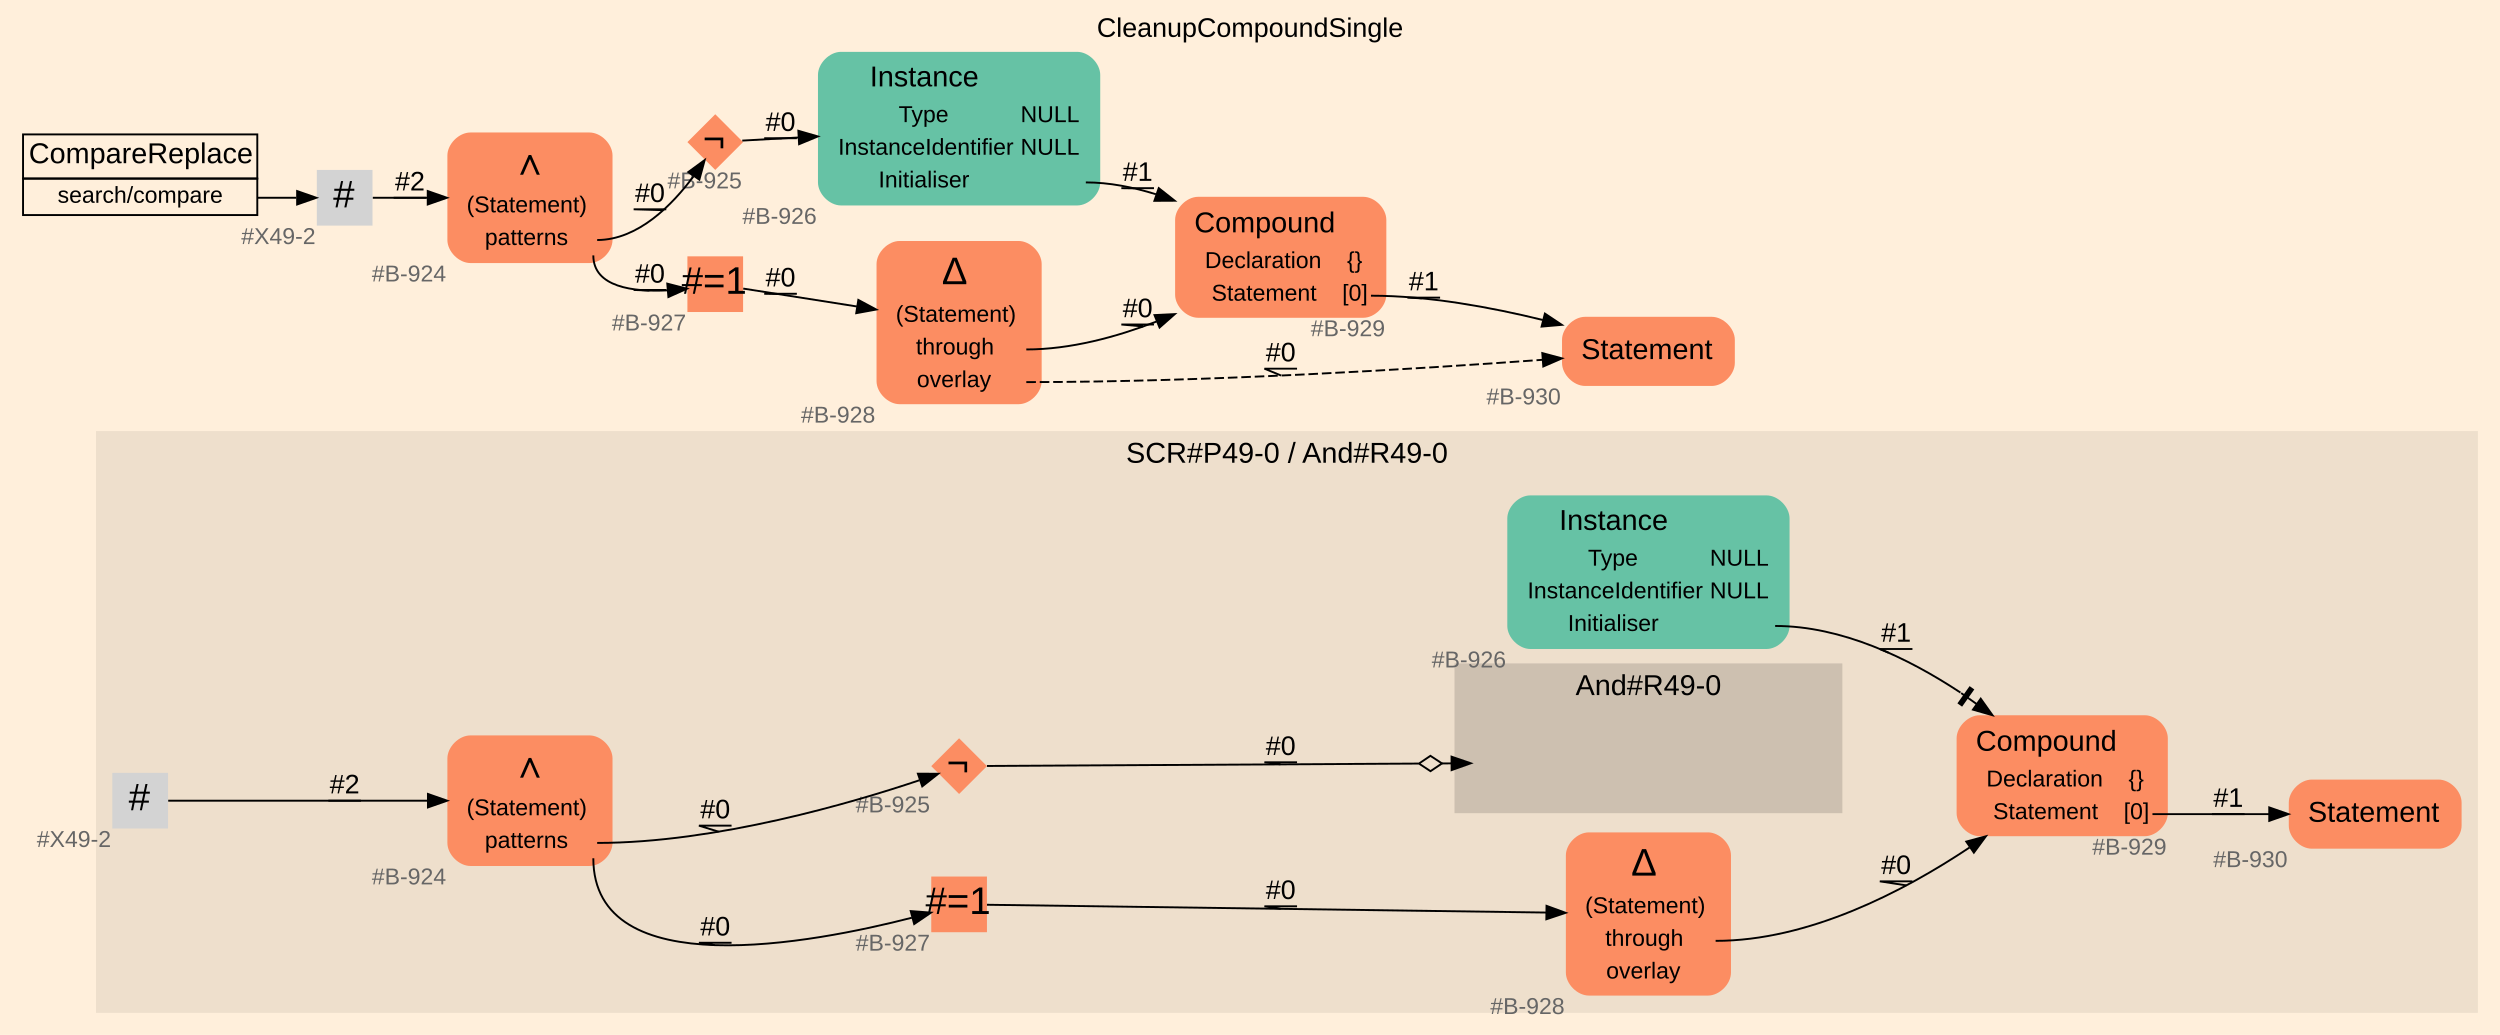
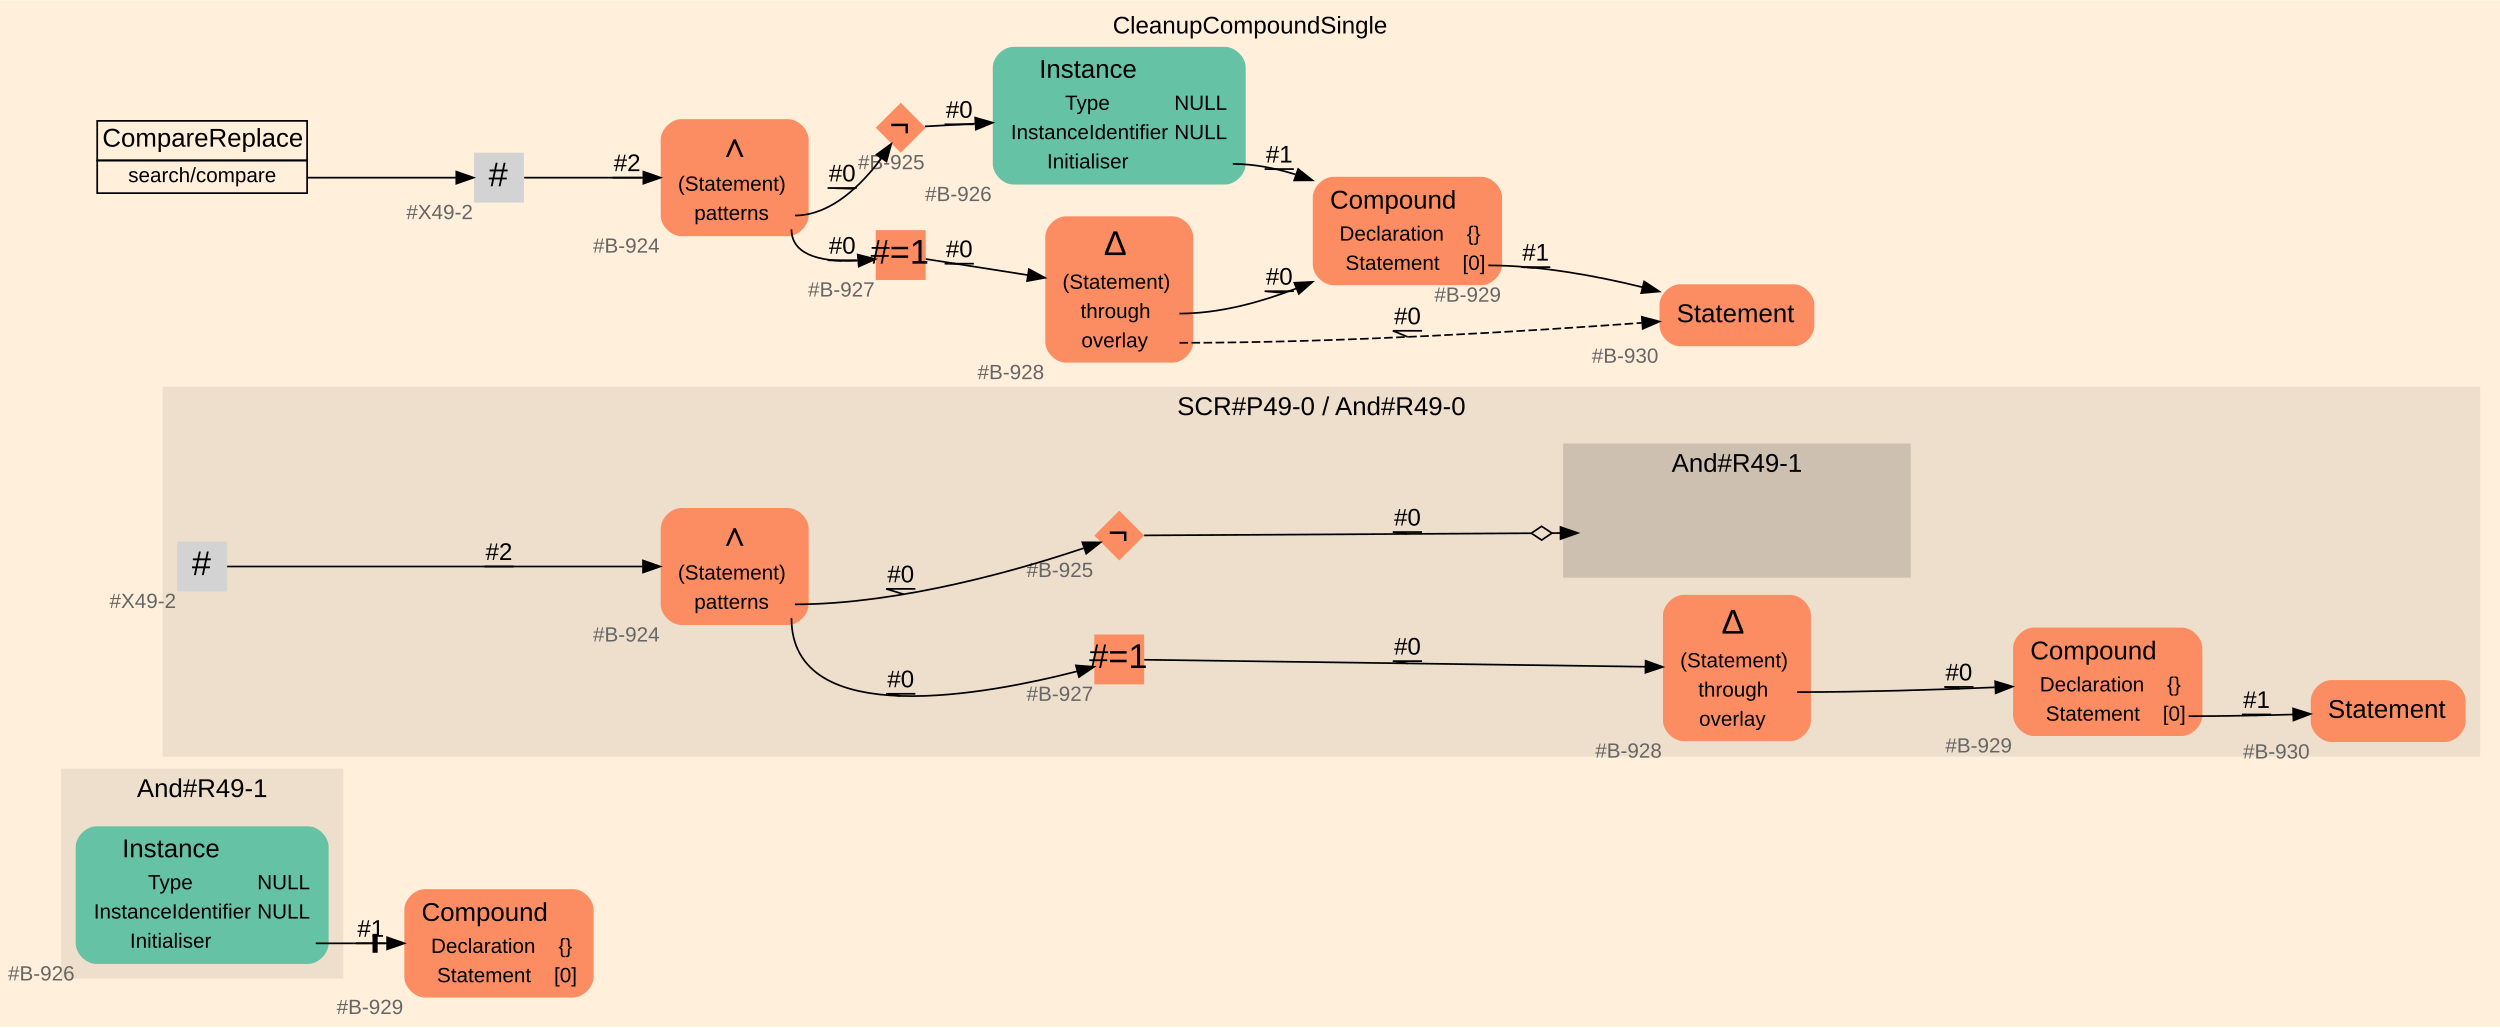
- <svg xmlns="http://www.w3.org/2000/svg" width="1302pt" height="539pt" viewBox="0.00 0.00 1302.00 539.00">
-   <g id="graph0" class="graph" transform="scale(1 1) rotate(0) translate(4 535)">
-     <polygon fill="#ffefdb" stroke="transparent" points="-4,4 -4,-535 1298,-535 1298,4 -4,4" />
-     <text text-anchor="middle" x="647" y="-515.8" font-family="Arial" font-size="14.00" fill="#000000">CleanupCompoundSingle</text>
+ <svg xmlns="http://www.w3.org/2000/svg" width="1453pt" height="597pt" viewBox="0.00 0.00 1453.00 596.50">
+   <g id="graph0" class="graph" transform="scale(1 1) rotate(0) translate(4 592.5)">
+     <polygon fill="#ffefdb" stroke="transparent" points="-4,4 -4,-592.5 1449,-592.5 1449,4 -4,4" />
+     <text text-anchor="middle" x="722.5" y="-573.3" font-family="Arial" font-size="14.00" fill="#000000">CleanupCompoundSingle</text>
    <g id="clust1" class="cluster">
-       <polygon fill="#eedfcc" stroke="#eedfcc" points="46.5,-8 46.5,-310 1286,-310 1286,-8 46.5,-8" />
-       <text text-anchor="middle" x="666.25" y="-294" font-family="Arial" font-size="15.00" fill="#000000">SCR#P49-0 / And#R49-0</text>
+       <polygon fill="#eedfcc" stroke="#eedfcc" points="32,-24.5 32,-145.5 195,-145.5 195,-24.5 32,-24.5" />
+       <text text-anchor="middle" x="113.5" y="-129.5" font-family="Arial" font-size="15.00" fill="#000000">And#R49-1</text>
    </g>
    <g id="clust2" class="cluster">
-       <polygon fill="#cdc0b0" stroke="#cdc0b0" points="754,-112 754,-189 955,-189 955,-112 754,-112" />
-       <text text-anchor="middle" x="854.5" y="-173" font-family="Arial" font-size="15.00" fill="#000000">And#R49-0</text>
+       <polygon fill="#eedfcc" stroke="#eedfcc" points="91,-153.5 91,-367.5 1437,-367.5 1437,-153.5 91,-153.5" />
+       <text text-anchor="middle" x="764" y="-351.5" font-family="Arial" font-size="15.00" fill="#000000">SCR#P49-0 / And#R49-0</text>
+     </g>
+     <g id="clust3" class="cluster">
+       <polygon fill="#cdc0b0" stroke="#cdc0b0" points="905,-257.5 905,-334.5 1106,-334.5 1106,-257.5 905,-257.5" />
+       <text text-anchor="middle" x="1005.5" y="-318.5" font-family="Arial" font-size="15.00" fill="#000000">And#R49-1</text>
    </g>
    <g id="node1" class="node">
-       <path fill="#66c2a5" stroke="transparent" d="M916,-277C916,-277 793,-277 793,-277 787,-277 781,-271 781,-265 781,-265 781,-209 781,-209 781,-203 787,-197 793,-197 793,-197 916,-197 916,-197 922,-197 928,-203 928,-209 928,-209 928,-265 928,-265 928,-271 922,-277 916,-277" />
-       <text text-anchor="start" x="808" y="-259" font-family="Arial" font-size="15.00" fill="#000000">Instance</text>
-       <text text-anchor="start" x="823" y="-240.4" font-family="Arial" font-size="12.00" fill="#000000">Type</text>
-       <text text-anchor="start" x="886.5" y="-240.4" font-family="Arial" font-size="12.00" fill="#000000">NULL</text>
-       <text text-anchor="start" x="791.5" y="-223.4" font-family="Arial" font-size="12.00" fill="#000000">InstanceIdentifier</text>
-       <text text-anchor="start" x="886.5" y="-223.4" font-family="Arial" font-size="12.00" fill="#000000">NULL</text>
-       <text text-anchor="start" x="812.5" y="-206.4" font-family="Arial" font-size="12.00" fill="#000000">Initialiser</text>
-       <text text-anchor="middle" x="761" y="-187.4" font-family="Arial" font-size="12.00" fill="#666666">#B-926</text>
+       <path fill="#66c2a5" stroke="transparent" d="M175,-112.5C175,-112.5 52,-112.5 52,-112.5 46,-112.5 40,-106.5 40,-100.5 40,-100.5 40,-44.5 40,-44.5 40,-38.5 46,-32.5 52,-32.5 52,-32.5 175,-32.5 175,-32.5 181,-32.5 187,-38.5 187,-44.5 187,-44.5 187,-100.5 187,-100.5 187,-106.5 181,-112.5 175,-112.5" />
+       <text text-anchor="start" x="67" y="-94.5" font-family="Arial" font-size="15.00" fill="#000000">Instance</text>
+       <text text-anchor="start" x="82" y="-75.9" font-family="Arial" font-size="12.00" fill="#000000">Type</text>
+       <text text-anchor="start" x="145.5" y="-75.9" font-family="Arial" font-size="12.00" fill="#000000">NULL</text>
+       <text text-anchor="start" x="50.5" y="-58.9" font-family="Arial" font-size="12.00" fill="#000000">InstanceIdentifier</text>
+       <text text-anchor="start" x="145.5" y="-58.9" font-family="Arial" font-size="12.00" fill="#000000">NULL</text>
+       <text text-anchor="start" x="71.5" y="-41.9" font-family="Arial" font-size="12.00" fill="#000000">Initialiser</text>
+       <text text-anchor="middle" x="20" y="-22.9" font-family="Arial" font-size="12.00" fill="#666666">#B-926</text>
    </g>
    <g id="node2" class="node">
-       <path fill="#fc8d62" stroke="transparent" d="M1113,-162.5C1113,-162.5 1027,-162.5 1027,-162.5 1021,-162.5 1015,-156.5 1015,-150.5 1015,-150.5 1015,-111.5 1015,-111.5 1015,-105.5 1021,-99.5 1027,-99.5 1027,-99.5 1113,-99.5 1113,-99.5 1119,-99.5 1125,-105.5 1125,-111.5 1125,-111.5 1125,-150.5 1125,-150.5 1125,-156.5 1119,-162.5 1113,-162.5" />
-       <text text-anchor="start" x="1025" y="-144" font-family="Arial" font-size="15.00" fill="#000000">Compound</text>
-       <text text-anchor="start" x="1030.5" y="-125.4" font-family="Arial" font-size="12.00" fill="#000000">Declaration</text>
-       <text text-anchor="start" x="1104.5" y="-125.4" font-family="Arial" font-size="12.00" fill="#000000">{}</text>
-       <text text-anchor="start" x="1034" y="-108.4" font-family="Arial" font-size="12.00" fill="#000000">Statement</text>
-       <text text-anchor="start" x="1102" y="-108.4" font-family="Arial" font-size="12.00" fill="#000000">[0]</text>
-       <text text-anchor="middle" x="1105" y="-89.9" font-family="Arial" font-size="12.00" fill="#666666">#B-929</text>
+       <path fill="#fc8d62" stroke="transparent" d="M329,-76C329,-76 243,-76 243,-76 237,-76 231,-70 231,-64 231,-64 231,-25 231,-25 231,-19 237,-13 243,-13 243,-13 329,-13 329,-13 335,-13 341,-19 341,-25 341,-25 341,-64 341,-64 341,-70 335,-76 329,-76" />
+       <text text-anchor="start" x="241" y="-57.5" font-family="Arial" font-size="15.00" fill="#000000">Compound</text>
+       <text text-anchor="start" x="246.5" y="-38.9" font-family="Arial" font-size="12.00" fill="#000000">Declaration</text>
+       <text text-anchor="start" x="320.5" y="-38.9" font-family="Arial" font-size="12.00" fill="#000000">{}</text>
+       <text text-anchor="start" x="250" y="-21.9" font-family="Arial" font-size="12.00" fill="#000000">Statement</text>
+       <text text-anchor="start" x="318" y="-21.9" font-family="Arial" font-size="12.00" fill="#000000">[0]</text>
+       <text text-anchor="middle" x="211" y="-3.4" font-family="Arial" font-size="12.00" fill="#666666">#B-929</text>
    </g>
    <g id="edge1" class="edge">
-       <path fill="none" stroke="#000000" d="M920.5,-209C955.201,-209 989.819,-192.277 1016.991,-174.318" />
-       <polygon fill="#000000" stroke="#000000" points="1027.555,-171.133 1033.698,-162.501 1023.513,-165.418 1027.555,-171.133" />
-       <polyline fill="none" stroke="#000000" points="1025.534,-168.275 1021.452,-171.163 " />
-       <polygon fill="#000000" stroke="#000000" points="1017.748,-167.658 1023.523,-175.822 1021.89,-176.977 1016.115,-168.813 1017.748,-167.658" />
-       <polyline fill="none" stroke="#000000" points="1021.452,-171.163 1017.37,-174.05 " />
-       <text text-anchor="middle" x="983.5" y="-200.8" font-family="Arial" font-size="14.00" fill="#000000">#1</text>
-       <polyline fill="none" stroke="#000000" points="992,-197 975,-197 979.555,-195.058 " />
+       <path fill="none" stroke="#000000" d="M179.5,-44.5C189.566,-44.5 200.167,-44.5 210.621,-44.5" />
+       <polygon fill="#000000" stroke="#000000" points="220.999,-48 230.999,-44.5 220.999,-41 220.999,-48" />
+       <polyline fill="none" stroke="#000000" points="220.999,-44.5 215.999,-44.5 " />
+       <polygon fill="#000000" stroke="#000000" points="214.999,-39.5 214.999,-49.5 212.999,-49.5 212.999,-39.5 214.999,-39.5" />
+       <polyline fill="none" stroke="#000000" points="215.999,-44.5 210.999,-44.5 " />
+       <text text-anchor="middle" x="211.5" y="-48.3" font-family="Arial" font-size="14.00" fill="#000000">#1</text>
+       <polyline fill="none" stroke="#000000" points="220,-44.5 203,-44.5 210.498,-44.5 " />
    </g>
    <g id="node3" class="node">
-       <path fill="#fc8d62" stroke="transparent" d="M1266,-129C1266,-129 1200,-129 1200,-129 1194,-129 1188,-123 1188,-117 1188,-117 1188,-105 1188,-105 1188,-99 1194,-93 1200,-93 1200,-93 1266,-93 1266,-93 1272,-93 1278,-99 1278,-105 1278,-105 1278,-117 1278,-117 1278,-123 1272,-129 1266,-129" />
-       <text text-anchor="start" x="1198" y="-107" font-family="Arial" font-size="15.00" fill="#000000">Statement</text>
-       <text text-anchor="middle" x="1168" y="-83.4" font-family="Arial" font-size="12.00" fill="#666666">#B-930</text>
-     </g>
-     <g id="edge8" class="edge">
-       <path fill="none" stroke="#000000" d="M1117,-111C1136.802,-111 1158.506,-111 1177.729,-111" />
-       <polygon fill="#000000" stroke="#000000" points="1177.828,-114.5 1187.828,-111 1177.828,-107.5 1177.828,-114.5" />
-       <text text-anchor="middle" x="1156.5" y="-114.8" font-family="Arial" font-size="14.00" fill="#000000">#1</text>
-       <polyline fill="none" stroke="#000000" points="1165,-111 1148,-111 1156.246,-111 " />
+       <path fill="#fc8d62" stroke="transparent" d="M1417,-197.5C1417,-197.5 1351,-197.5 1351,-197.5 1345,-197.5 1339,-191.5 1339,-185.5 1339,-185.5 1339,-173.5 1339,-173.5 1339,-167.5 1345,-161.5 1351,-161.5 1351,-161.5 1417,-161.5 1417,-161.5 1423,-161.5 1429,-167.5 1429,-173.5 1429,-173.5 1429,-185.5 1429,-185.5 1429,-191.5 1423,-197.5 1417,-197.5" />
+       <text text-anchor="start" x="1349" y="-175.5" font-family="Arial" font-size="15.00" fill="#000000">Statement</text>
+       <text text-anchor="middle" x="1319" y="-151.9" font-family="Arial" font-size="12.00" fill="#666666">#B-930</text>
    </g>
    <g id="node4" class="node">
-       <polygon fill="#d3d3d3" stroke="#000000" stroke-width="0" points="83.5,-132.5 54.5,-132.5 54.5,-103.5 83.5,-103.5 83.5,-132.5" />
-       <text text-anchor="start" x="63" y="-113" font-family="Arial" font-size="20.00" fill="#000000">#</text>
-       <text text-anchor="middle" x="34.5" y="-93.9" font-family="Arial" font-size="12.00" fill="#666666">#X49-2</text>
+       <polygon fill="#d3d3d3" stroke="#000000" stroke-width="0" points="128,-278 99,-278 99,-249 128,-249 128,-278" />
+       <text text-anchor="start" x="107.5" y="-258.5" font-family="Arial" font-size="20.00" fill="#000000">#</text>
+       <text text-anchor="middle" x="79" y="-239.4" font-family="Arial" font-size="12.00" fill="#666666">#X49-2</text>
    </g>
    <g id="node5" class="node">
-       <path fill="#fc8d62" stroke="transparent" d="M303,-152C303,-152 241,-152 241,-152 235,-152 229,-146 229,-140 229,-140 229,-96 229,-96 229,-90 235,-84 241,-84 241,-84 303,-84 303,-84 309,-84 315,-90 315,-96 315,-96 315,-140 315,-140 315,-146 309,-152 303,-152" />
-       <text text-anchor="start" x="262" y="-130" font-family="Arial" font-size="20.00" fill="#000000">∧</text>
-       <text text-anchor="start" x="239" y="-110.4" font-family="Arial" font-size="12.00" fill="#000000">(Statement)</text>
-       <text text-anchor="start" x="248.5" y="-93.4" font-family="Arial" font-size="12.00" fill="#000000">patterns</text>
-       <text text-anchor="middle" x="209" y="-74.4" font-family="Arial" font-size="12.00" fill="#666666">#B-924</text>
+       <path fill="#fc8d62" stroke="transparent" d="M454,-297.5C454,-297.5 392,-297.5 392,-297.5 386,-297.5 380,-291.5 380,-285.5 380,-285.5 380,-241.5 380,-241.5 380,-235.5 386,-229.5 392,-229.5 392,-229.5 454,-229.5 454,-229.5 460,-229.5 466,-235.5 466,-241.5 466,-241.5 466,-285.5 466,-285.5 466,-291.5 460,-297.5 454,-297.5" />
+       <text text-anchor="start" x="413" y="-275.5" font-family="Arial" font-size="20.00" fill="#000000">∧</text>
+       <text text-anchor="start" x="390" y="-255.9" font-family="Arial" font-size="12.00" fill="#000000">(Statement)</text>
+       <text text-anchor="start" x="399.5" y="-238.9" font-family="Arial" font-size="12.00" fill="#000000">patterns</text>
+       <text text-anchor="middle" x="360" y="-219.9" font-family="Arial" font-size="12.00" fill="#666666">#B-924</text>
    </g>
    <g id="edge2" class="edge">
-       <path fill="none" stroke="#000000" d="M83.599,-118C111.432,-118 173.341,-118 218.624,-118" />
-       <polygon fill="#000000" stroke="#000000" points="218.879,-121.5 228.879,-118 218.879,-114.5 218.879,-121.5" />
-       <text text-anchor="middle" x="175.5" y="-121.8" font-family="Arial" font-size="14.00" fill="#000000">#2</text>
-       <polyline fill="none" stroke="#000000" points="184,-118 167,-118 175.819,-118 " />
+       <path fill="none" stroke="#000000" d="M128.013,-263.5C170.558,-263.5 296.548,-263.5 369.377,-263.5" />
+       <polygon fill="#000000" stroke="#000000" points="369.72,-267 379.72,-263.5 369.72,-260 369.72,-267" />
+       <text text-anchor="middle" x="286" y="-267.3" font-family="Arial" font-size="14.00" fill="#000000">#2</text>
+       <polyline fill="none" stroke="#000000" points="294.5,-263.5 277.5,-263.5 285.886,-263.5 " />
    </g>
    <g id="node6" class="node">
-       <polygon fill="#fc8d62" stroke="#000000" stroke-width="0" points="510,-78.5 481,-78.5 481,-49.5 510,-49.5 510,-78.5" />
-       <text text-anchor="start" x="478" y="-59" font-family="Arial" font-size="20.00" fill="#000000">#=1</text>
-       <text text-anchor="middle" x="461" y="-39.9" font-family="Arial" font-size="12.00" fill="#666666">#B-927</text>
+       <polygon fill="#fc8d62" stroke="#000000" stroke-width="0" points="661,-224 632,-224 632,-195 661,-195 661,-224" />
+       <text text-anchor="start" x="629" y="-204.5" font-family="Arial" font-size="20.00" fill="#000000">#=1</text>
+       <text text-anchor="middle" x="612" y="-185.4" font-family="Arial" font-size="12.00" fill="#666666">#B-927</text>
    </g>
    <g id="edge3" class="edge">
-       <path fill="none" stroke="#000000" d="M305,-88C305,-21.868 419.406,-43.822 470.899,-57.052" />
-       <polygon fill="#000000" stroke="#000000" points="470.304,-60.515 480.868,-59.708 472.106,-53.751 470.304,-60.515" />
-       <text text-anchor="middle" x="368.5" y="-47.8" font-family="Arial" font-size="14.00" fill="#000000">#0</text>
-       <polyline fill="none" stroke="#000000" points="377,-44 360,-44 368.229,-42.779 " />
+       <path fill="none" stroke="#000000" d="M456,-233.5C456,-167.368 570.406,-189.322 621.899,-202.552" />
+       <polygon fill="#000000" stroke="#000000" points="621.304,-206.015 631.868,-205.208 623.106,-199.251 621.304,-206.015" />
+       <text text-anchor="middle" x="519.5" y="-193.3" font-family="Arial" font-size="14.00" fill="#000000">#0</text>
+       <polyline fill="none" stroke="#000000" points="528,-189.5 511,-189.5 519.229,-188.279 " />
    </g>
    <g id="node7" class="node">
-       <polygon fill="#fc8d62" stroke="#000000" stroke-width="0" points="495.5,-150.5 481,-136 495.5,-121.5 510,-136 495.5,-150.5" />
-       <text text-anchor="start" x="489" y="-131" font-family="Arial" font-size="20.00" fill="#000000">¬</text>
-       <text text-anchor="middle" x="461" y="-111.9" font-family="Arial" font-size="12.00" fill="#666666">#B-925</text>
+       <polygon fill="#fc8d62" stroke="#000000" stroke-width="0" points="646.5,-296 632,-281.5 646.5,-267 661,-281.5 646.5,-296" />
+       <text text-anchor="start" x="640" y="-276.5" font-family="Arial" font-size="20.00" fill="#000000">¬</text>
+       <text text-anchor="middle" x="612" y="-257.4" font-family="Arial" font-size="12.00" fill="#666666">#B-925</text>
    </g>
    <g id="edge4" class="edge">
-       <path fill="none" stroke="#000000" d="M307,-96C369.186,-96 440.447,-117.089 474.819,-128.642" />
-       <polygon fill="#000000" stroke="#000000" points="474.029,-132.071 484.624,-132.018 476.308,-125.453 474.029,-132.071" />
-       <text text-anchor="middle" x="368.5" y="-108.8" font-family="Arial" font-size="14.00" fill="#000000">#0</text>
-       <polyline fill="none" stroke="#000000" points="377,-105 360,-105 370.262,-101.854 " />
+       <path fill="none" stroke="#000000" d="M458,-241.5C520.186,-241.5 591.447,-262.589 625.819,-274.142" />
+       <polygon fill="#000000" stroke="#000000" points="625.029,-277.571 635.624,-277.518 627.308,-270.953 625.029,-277.571" />
+       <text text-anchor="middle" x="519.5" y="-254.3" font-family="Arial" font-size="14.00" fill="#000000">#0</text>
+       <polyline fill="none" stroke="#000000" points="528,-250.5 511,-250.5 521.262,-247.354 " />
    </g>
    <g id="node8" class="node">
-       <path fill="#fc8d62" stroke="transparent" d="M885.5,-101.5C885.5,-101.5 823.5,-101.5 823.5,-101.5 817.5,-101.5 811.5,-95.5 811.5,-89.5 811.5,-89.5 811.5,-28.5 811.5,-28.5 811.5,-22.5 817.5,-16.5 823.5,-16.5 823.5,-16.5 885.5,-16.5 885.5,-16.5 891.5,-16.5 897.5,-22.5 897.5,-28.5 897.5,-28.5 897.5,-89.5 897.5,-89.5 897.5,-95.5 891.5,-101.5 885.5,-101.5" />
-       <text text-anchor="start" x="845.5" y="-79" font-family="Arial" font-size="20.00" fill="#000000">Δ</text>
-       <text text-anchor="start" x="821.5" y="-59.4" font-family="Arial" font-size="12.00" fill="#000000">(Statement)</text>
-       <text text-anchor="start" x="832" y="-42.4" font-family="Arial" font-size="12.00" fill="#000000">through</text>
-       <text text-anchor="start" x="832.5" y="-25.4" font-family="Arial" font-size="12.00" fill="#000000">overlay</text>
-       <text text-anchor="middle" x="791.5" y="-6.9" font-family="Arial" font-size="12.00" fill="#666666">#B-928</text>
+       <path fill="#fc8d62" stroke="transparent" d="M1036.5,-247C1036.5,-247 974.5,-247 974.5,-247 968.5,-247 962.5,-241 962.5,-235 962.5,-235 962.5,-174 962.5,-174 962.5,-168 968.5,-162 974.5,-162 974.5,-162 1036.5,-162 1036.5,-162 1042.5,-162 1048.5,-168 1048.5,-174 1048.5,-174 1048.5,-235 1048.5,-235 1048.5,-241 1042.5,-247 1036.5,-247" />
+       <text text-anchor="start" x="996.5" y="-224.5" font-family="Arial" font-size="20.00" fill="#000000">Δ</text>
+       <text text-anchor="start" x="972.5" y="-204.9" font-family="Arial" font-size="12.00" fill="#000000">(Statement)</text>
+       <text text-anchor="start" x="983" y="-187.9" font-family="Arial" font-size="12.00" fill="#000000">through</text>
+       <text text-anchor="start" x="983.5" y="-170.9" font-family="Arial" font-size="12.00" fill="#000000">overlay</text>
+       <text text-anchor="middle" x="942.5" y="-152.4" font-family="Arial" font-size="12.00" fill="#666666">#B-928</text>
    </g>
    <g id="edge5" class="edge">
-       <path fill="none" stroke="#000000" d="M510.018,-63.798C558.625,-63.121 717.306,-60.911 801.277,-59.741" />
-       <polygon fill="#000000" stroke="#000000" points="801.43,-63.24 811.38,-59.601 801.332,-56.24 801.43,-63.24" />
-       <text text-anchor="middle" x="663" y="-66.8" font-family="Arial" font-size="14.00" fill="#000000">#0</text>
-       <polyline fill="none" stroke="#000000" points="671.5,-63 654.5,-63 662.971,-61.667 " />
-     </g>
-     <g id="node9" class="node">
+       <path fill="none" stroke="#000000" d="M661.018,-209.298C709.625,-208.621 868.306,-206.411 952.277,-205.241" />
+       <polygon fill="#000000" stroke="#000000" points="952.43,-208.74 962.38,-205.101 952.332,-201.74 952.43,-208.74" />
+       <text text-anchor="middle" x="814" y="-212.3" font-family="Arial" font-size="14.00" fill="#000000">#0</text>
+       <polyline fill="none" stroke="#000000" points="822.5,-208.5 805.5,-208.5 813.971,-207.167 " />
+     </g>
+     <g id="node10" class="node">
</g>
    <g id="edge6" class="edge">
-       <path fill="none" stroke="#000000" d="M510.018,-136.081C547.596,-136.29 650.96,-136.866 734.733,-137.333" />
-       <polygon fill="#000000" stroke="#000000" points="751.965,-140.929 761.985,-137.485 752.005,-133.929 751.965,-140.929" />
-       <polyline fill="none" stroke="#000000" points="751.985,-137.429 746.985,-137.401 " />
-       <polygon fill="none" stroke="#000000" points="734.985,-137.334 741.007,-133.368 746.985,-137.401 740.963,-141.368 734.985,-137.334" />
-       <text text-anchor="middle" x="663" y="-141.8" font-family="Arial" font-size="14.00" fill="#000000">#0</text>
-       <polyline fill="none" stroke="#000000" points="671.5,-138 654.5,-138 662.848,-136.932 " />
+       <path fill="none" stroke="#000000" d="M661.018,-281.581C698.596,-281.79 801.96,-282.366 885.733,-282.833" />
+       <polygon fill="#000000" stroke="#000000" points="902.965,-286.429 912.985,-282.985 903.005,-279.429 902.965,-286.429" />
+       <polyline fill="none" stroke="#000000" points="902.985,-282.929 897.985,-282.901 " />
+       <polygon fill="none" stroke="#000000" points="885.985,-282.834 892.007,-278.868 897.985,-282.901 891.963,-286.868 885.985,-282.834" />
+       <text text-anchor="middle" x="814" y="-287.3" font-family="Arial" font-size="14.00" fill="#000000">#0</text>
+       <polyline fill="none" stroke="#000000" points="822.5,-283.5 805.5,-283.5 813.848,-282.432 " />
+     </g>
+     <g id="node9" class="node">
+       <path fill="#fc8d62" stroke="transparent" d="M1264,-228C1264,-228 1178,-228 1178,-228 1172,-228 1166,-222 1166,-216 1166,-216 1166,-177 1166,-177 1166,-171 1172,-165 1178,-165 1178,-165 1264,-165 1264,-165 1270,-165 1276,-171 1276,-177 1276,-177 1276,-216 1276,-216 1276,-222 1270,-228 1264,-228" />
+       <text text-anchor="start" x="1176" y="-209.5" font-family="Arial" font-size="15.00" fill="#000000">Compound</text>
+       <text text-anchor="start" x="1181.5" y="-190.9" font-family="Arial" font-size="12.00" fill="#000000">Declaration</text>
+       <text text-anchor="start" x="1255.5" y="-190.9" font-family="Arial" font-size="12.00" fill="#000000">{}</text>
+       <text text-anchor="start" x="1185" y="-173.9" font-family="Arial" font-size="12.00" fill="#000000">Statement</text>
+       <text text-anchor="start" x="1253" y="-173.9" font-family="Arial" font-size="12.00" fill="#000000">[0]</text>
+       <text text-anchor="middle" x="1146" y="-155.4" font-family="Arial" font-size="12.00" fill="#666666">#B-929</text>
    </g>
    <g id="edge7" class="edge">
-       <path fill="none" stroke="#000000" d="M889.5,-45C937.82,-45 986.961,-70.428 1021.742,-93.631" />
-       <polygon fill="#000000" stroke="#000000" points="1020.037,-96.705 1030.266,-99.465 1023.991,-90.929 1020.037,-96.705" />
-       <text text-anchor="middle" x="983.5" y="-79.8" font-family="Arial" font-size="14.00" fill="#000000">#0</text>
-       <polyline fill="none" stroke="#000000" points="992,-76 975,-76 988.837,-73.88 " />
-     </g>
-     <g id="node10" class="node">
-       <polygon fill="#ffefdb" stroke="transparent" points="138,-469 0,-469 0,-419 138,-419 138,-469" />
-       <polygon fill="none" stroke="#000000" points="8,-442 8,-465 130,-465 130,-442 8,-442" />
-       <text text-anchor="start" x="11" y="-450" font-family="Arial" font-size="15.00" fill="#000000">CompareReplace</text>
-       <polygon fill="none" stroke="#000000" points="8,-423 8,-442 130,-442 130,-423 8,-423" />
-       <text text-anchor="start" x="26" y="-429.4" font-family="Arial" font-size="12.00" fill="#000000">search/compare</text>
+       <path fill="none" stroke="#000000" d="M1040.5,-190.5C1078.576,-190.5 1121.144,-191.85 1155.376,-193.269" />
+       <polygon fill="#000000" stroke="#000000" points="1155.577,-196.781 1165.717,-193.711 1155.875,-189.787 1155.577,-196.781" />
+       <text text-anchor="middle" x="1134.5" y="-197.3" font-family="Arial" font-size="14.00" fill="#000000">#0</text>
+       <polyline fill="none" stroke="#000000" points="1143,-193.5 1126,-193.5 1134.893,-192.471 " />
+     </g>
+     <g id="edge8" class="edge">
+       <path fill="none" stroke="#000000" d="M1268,-176.5C1287.809,-176.5 1309.514,-176.943 1328.736,-177.488" />
+       <polygon fill="#000000" stroke="#000000" points="1328.735,-180.989 1338.835,-177.79 1328.944,-173.992 1328.735,-180.989" />
+       <text text-anchor="middle" x="1307.5" y="-181.3" font-family="Arial" font-size="14.00" fill="#000000">#1</text>
+       <polyline fill="none" stroke="#000000" points="1316,-177.5 1299,-177.5 1307.733,-176.966 " />
    </g>
    <g id="node11" class="node">
-       <polygon fill="#d3d3d3" stroke="#000000" stroke-width="0" points="190,-446.5 161,-446.5 161,-417.5 190,-417.5 190,-446.5" />
-       <text text-anchor="start" x="169.5" y="-427" font-family="Arial" font-size="20.00" fill="#000000">#</text>
-       <text text-anchor="middle" x="141" y="-407.9" font-family="Arial" font-size="12.00" fill="#666666">#X49-2</text>
+       <polygon fill="#ffefdb" stroke="transparent" points="182.5,-526.5 44.5,-526.5 44.5,-476.5 182.5,-476.5 182.5,-526.5" />
+       <polygon fill="none" stroke="#000000" points="52.5,-499.5 52.5,-522.5 174.5,-522.5 174.5,-499.5 52.5,-499.5" />
+       <text text-anchor="start" x="55.5" y="-507.5" font-family="Arial" font-size="15.00" fill="#000000">CompareReplace</text>
+       <polygon fill="none" stroke="#000000" points="52.5,-480.5 52.5,-499.5 174.5,-499.5 174.5,-480.5 52.5,-480.5" />
+       <text text-anchor="start" x="70.5" y="-486.9" font-family="Arial" font-size="12.00" fill="#000000">search/compare</text>
+     </g>
+     <g id="node12" class="node">
+       <polygon fill="#d3d3d3" stroke="#000000" stroke-width="0" points="300.5,-504 271.5,-504 271.5,-475 300.5,-475 300.5,-504" />
+       <text text-anchor="start" x="280" y="-484.5" font-family="Arial" font-size="20.00" fill="#000000">#</text>
+       <text text-anchor="middle" x="251.5" y="-465.4" font-family="Arial" font-size="12.00" fill="#666666">#X49-2</text>
    </g>
    <g id="edge9" class="edge">
-       <path fill="none" stroke="#000000" d="M130,-432C136.579,-432 143.692,-432 150.297,-432" />
-       <polygon fill="#000000" stroke="#000000" points="150.746,-435.5 160.746,-432 150.746,-428.5 150.746,-435.5" />
-     </g>
-     <g id="node12" class="node">
-       <path fill="#fc8d62" stroke="transparent" d="M303,-466C303,-466 241,-466 241,-466 235,-466 229,-460 229,-454 229,-454 229,-410 229,-410 229,-404 235,-398 241,-398 241,-398 303,-398 303,-398 309,-398 315,-404 315,-410 315,-410 315,-454 315,-454 315,-460 309,-466 303,-466" />
-       <text text-anchor="start" x="262" y="-444" font-family="Arial" font-size="20.00" fill="#000000">∧</text>
-       <text text-anchor="start" x="239" y="-424.4" font-family="Arial" font-size="12.00" fill="#000000">(Statement)</text>
-       <text text-anchor="start" x="248.5" y="-407.4" font-family="Arial" font-size="12.00" fill="#000000">patterns</text>
-       <text text-anchor="middle" x="209" y="-388.4" font-family="Arial" font-size="12.00" fill="#666666">#B-924</text>
+       <path fill="none" stroke="#000000" d="M174.5,-489.5C204.278,-489.5 238.528,-489.5 261.125,-489.5" />
+       <polygon fill="#000000" stroke="#000000" points="261.211,-493 271.211,-489.5 261.211,-486 261.211,-493" />
+     </g>
+     <g id="node13" class="node">
+       <path fill="#fc8d62" stroke="transparent" d="M454,-523.5C454,-523.5 392,-523.5 392,-523.5 386,-523.5 380,-517.5 380,-511.5 380,-511.5 380,-467.5 380,-467.5 380,-461.5 386,-455.5 392,-455.5 392,-455.5 454,-455.5 454,-455.5 460,-455.5 466,-461.5 466,-467.5 466,-467.5 466,-511.5 466,-511.5 466,-517.5 460,-523.5 454,-523.5" />
+       <text text-anchor="start" x="413" y="-501.5" font-family="Arial" font-size="20.00" fill="#000000">∧</text>
+       <text text-anchor="start" x="390" y="-481.9" font-family="Arial" font-size="12.00" fill="#000000">(Statement)</text>
+       <text text-anchor="start" x="399.5" y="-464.9" font-family="Arial" font-size="12.00" fill="#000000">patterns</text>
+       <text text-anchor="middle" x="360" y="-445.9" font-family="Arial" font-size="12.00" fill="#666666">#B-924</text>
    </g>
    <g id="edge10" class="edge">
-       <path fill="none" stroke="#000000" d="M190.156,-432C197.988,-432 208.163,-432 218.663,-432" />
-       <polygon fill="#000000" stroke="#000000" points="218.765,-435.5 228.764,-432 218.764,-428.5 218.765,-435.5" />
-       <text text-anchor="middle" x="209.5" y="-435.8" font-family="Arial" font-size="14.00" fill="#000000">#2</text>
-       <polyline fill="none" stroke="#000000" points="218,-432 201,-432 209.45,-432 " />
-     </g>
-     <g id="node13" class="node">
-       <polygon fill="#fc8d62" stroke="#000000" stroke-width="0" points="383,-401.5 354,-401.5 354,-372.5 383,-372.5 383,-401.5" />
-       <text text-anchor="start" x="351" y="-382" font-family="Arial" font-size="20.00" fill="#000000">#=1</text>
-       <text text-anchor="middle" x="334" y="-362.9" font-family="Arial" font-size="12.00" fill="#666666">#B-927</text>
+       <path fill="none" stroke="#000000" d="M300.661,-489.5C317.163,-489.5 344.927,-489.5 369.837,-489.5" />
+       <polygon fill="#000000" stroke="#000000" points="369.934,-493 379.934,-489.5 369.934,-486 369.934,-493" />
+       <text text-anchor="middle" x="360.5" y="-493.3" font-family="Arial" font-size="14.00" fill="#000000">#2</text>
+       <polyline fill="none" stroke="#000000" points="369,-489.5 352,-489.5 360.687,-489.5 " />
+     </g>
+     <g id="node14" class="node">
+       <polygon fill="#fc8d62" stroke="#000000" stroke-width="0" points="534,-459 505,-459 505,-430 534,-430 534,-459" />
+       <text text-anchor="start" x="502" y="-439.5" font-family="Arial" font-size="20.00" fill="#000000">#=1</text>
+       <text text-anchor="middle" x="485" y="-420.4" font-family="Arial" font-size="12.00" fill="#666666">#B-927</text>
    </g>
    <g id="edge11" class="edge">
-       <path fill="none" stroke="#000000" d="M305,-402C305,-385.412 325.778,-382.893 343.563,-383.776" />
-       <polygon fill="#000000" stroke="#000000" points="343.513,-387.284 353.772,-384.638 344.102,-380.309 343.513,-387.284" />
-       <text text-anchor="middle" x="334.5" y="-387.8" font-family="Arial" font-size="14.00" fill="#000000">#0</text>
-       <polyline fill="none" stroke="#000000" points="343,-384 326,-384 334.248,-383.676 " />
+       <path fill="none" stroke="#000000" d="M456,-459.5C456,-442.912 476.778,-440.393 494.563,-441.276" />
+       <polygon fill="#000000" stroke="#000000" points="494.513,-444.784 504.772,-442.138 495.102,-437.809 494.513,-444.784" />
+       <text text-anchor="middle" x="485.5" y="-445.3" font-family="Arial" font-size="14.00" fill="#000000">#0</text>
+       <polyline fill="none" stroke="#000000" points="494,-441.5 477,-441.5 485.248,-441.176 " />
+     </g>
+     <g id="node18" class="node">
+       <polygon fill="#fc8d62" stroke="#000000" stroke-width="0" points="519.5,-533 505,-518.5 519.5,-504 534,-518.5 519.5,-533" />
+       <text text-anchor="start" x="513" y="-513.5" font-family="Arial" font-size="20.00" fill="#000000">¬</text>
+       <text text-anchor="middle" x="514" y="-494.4" font-family="Arial" font-size="12.00" fill="#666666">#B-925</text>
+     </g>
+     <g id="edge12" class="edge">
+       <path fill="none" stroke="#000000" d="M458,-467.5C479.365,-467.5 497.285,-485.963 508.17,-500.672" />
+       <polygon fill="#000000" stroke="#000000" points="505.452,-502.896 514.007,-509.146 511.217,-498.925 505.452,-502.896" />
+       <text text-anchor="middle" x="485.5" y="-487.3" font-family="Arial" font-size="14.00" fill="#000000">#0</text>
+       <polyline fill="none" stroke="#000000" points="494,-483.5 477,-483.5 492.408,-483.041 " />
+     </g>
+     <g id="node15" class="node">
+       <path fill="#fc8d62" stroke="transparent" d="M677.5,-467C677.5,-467 615.5,-467 615.5,-467 609.5,-467 603.5,-461 603.5,-455 603.5,-455 603.5,-394 603.5,-394 603.5,-388 609.5,-382 615.5,-382 615.5,-382 677.5,-382 677.5,-382 683.5,-382 689.5,-388 689.5,-394 689.5,-394 689.5,-455 689.5,-455 689.5,-461 683.5,-467 677.5,-467" />
+       <text text-anchor="start" x="637.5" y="-444.5" font-family="Arial" font-size="20.00" fill="#000000">Δ</text>
+       <text text-anchor="start" x="613.5" y="-424.9" font-family="Arial" font-size="12.00" fill="#000000">(Statement)</text>
+       <text text-anchor="start" x="624" y="-407.9" font-family="Arial" font-size="12.00" fill="#000000">through</text>
+       <text text-anchor="start" x="624.5" y="-390.9" font-family="Arial" font-size="12.00" fill="#000000">overlay</text>
+       <text text-anchor="middle" x="583.5" y="-372.4" font-family="Arial" font-size="12.00" fill="#666666">#B-928</text>
+     </g>
+     <g id="edge13" class="edge">
+       <path fill="none" stroke="#000000" d="M534.068,-442.206C548.58,-439.921 571.742,-436.273 593.283,-432.881" />
+       <polygon fill="#000000" stroke="#000000" points="594.02,-436.308 603.354,-431.295 592.931,-429.393 594.02,-436.308" />
+       <text text-anchor="middle" x="553.5" y="-443.3" font-family="Arial" font-size="14.00" fill="#000000">#0</text>
+       <polyline fill="none" stroke="#000000" points="562,-439.5 545,-439.5 552.135,-439.361 " />
+     </g>
+     <g id="node16" class="node">
+       <path fill="#fc8d62" stroke="transparent" d="M857,-490C857,-490 771,-490 771,-490 765,-490 759,-484 759,-478 759,-478 759,-439 759,-439 759,-433 765,-427 771,-427 771,-427 857,-427 857,-427 863,-427 869,-433 869,-439 869,-439 869,-478 869,-478 869,-484 863,-490 857,-490" />
+       <text text-anchor="start" x="769" y="-471.5" font-family="Arial" font-size="15.00" fill="#000000">Compound</text>
+       <text text-anchor="start" x="774.5" y="-452.9" font-family="Arial" font-size="12.00" fill="#000000">Declaration</text>
+       <text text-anchor="start" x="848.5" y="-452.9" font-family="Arial" font-size="12.00" fill="#000000">{}</text>
+       <text text-anchor="start" x="778" y="-435.9" font-family="Arial" font-size="12.00" fill="#000000">Statement</text>
+       <text text-anchor="start" x="846" y="-435.9" font-family="Arial" font-size="12.00" fill="#000000">[0]</text>
+       <text text-anchor="middle" x="849" y="-417.4" font-family="Arial" font-size="12.00" fill="#666666">#B-929</text>
+     </g>
+     <g id="edge14" class="edge">
+       <path fill="none" stroke="#000000" d="M681.5,-410.5C704.414,-410.5 728.297,-416.924 749.372,-425.073" />
+       <polygon fill="#000000" stroke="#000000" points="748.262,-428.399 758.844,-428.921 750.896,-421.914 748.262,-428.399" />
+       <text text-anchor="middle" x="739.5" y="-427.3" font-family="Arial" font-size="14.00" fill="#000000">#0</text>
+       <polyline fill="none" stroke="#000000" points="748,-423.5 731,-423.5 742.361,-422.467 " />
    </g>
    <g id="node17" class="node">
-       <polygon fill="#fc8d62" stroke="#000000" stroke-width="0" points="368.5,-475.5 354,-461 368.5,-446.5 383,-461 368.5,-475.5" />
-       <text text-anchor="start" x="362" y="-456" font-family="Arial" font-size="20.00" fill="#000000">¬</text>
-       <text text-anchor="middle" x="363" y="-436.9" font-family="Arial" font-size="12.00" fill="#666666">#B-925</text>
-     </g>
-     <g id="edge12" class="edge">
-       <path fill="none" stroke="#000000" d="M307,-410C328.365,-410 346.285,-428.463 357.17,-443.172" />
-       <polygon fill="#000000" stroke="#000000" points="354.452,-445.396 363.007,-451.646 360.217,-441.425 354.452,-445.396" />
-       <text text-anchor="middle" x="334.5" y="-429.8" font-family="Arial" font-size="14.00" fill="#000000">#0</text>
-       <polyline fill="none" stroke="#000000" points="343,-426 326,-426 341.408,-425.541 " />
-     </g>
-     <g id="node14" class="node">
-       <path fill="#fc8d62" stroke="transparent" d="M526.5,-409.5C526.5,-409.5 464.5,-409.5 464.5,-409.5 458.5,-409.5 452.5,-403.5 452.5,-397.5 452.5,-397.5 452.5,-336.5 452.5,-336.5 452.5,-330.5 458.5,-324.5 464.5,-324.5 464.5,-324.5 526.5,-324.5 526.5,-324.5 532.5,-324.5 538.5,-330.5 538.5,-336.5 538.5,-336.5 538.5,-397.5 538.5,-397.5 538.5,-403.5 532.5,-409.5 526.5,-409.5" />
-       <text text-anchor="start" x="486.5" y="-387" font-family="Arial" font-size="20.00" fill="#000000">Δ</text>
-       <text text-anchor="start" x="462.5" y="-367.4" font-family="Arial" font-size="12.00" fill="#000000">(Statement)</text>
-       <text text-anchor="start" x="473" y="-350.4" font-family="Arial" font-size="12.00" fill="#000000">through</text>
-       <text text-anchor="start" x="473.5" y="-333.4" font-family="Arial" font-size="12.00" fill="#000000">overlay</text>
-       <text text-anchor="middle" x="432.5" y="-314.9" font-family="Arial" font-size="12.00" fill="#666666">#B-928</text>
-     </g>
-     <g id="edge13" class="edge">
-       <path fill="none" stroke="#000000" d="M383.068,-384.706C397.58,-382.421 420.742,-378.773 442.283,-375.381" />
-       <polygon fill="#000000" stroke="#000000" points="443.02,-378.808 452.354,-373.795 441.931,-371.893 443.02,-378.808" />
-       <text text-anchor="middle" x="402.5" y="-385.8" font-family="Arial" font-size="14.00" fill="#000000">#0</text>
-       <polyline fill="none" stroke="#000000" points="411,-382 394,-382 401.135,-381.861 " />
-     </g>
-     <g id="node15" class="node">
-       <path fill="#fc8d62" stroke="transparent" d="M706,-432.5C706,-432.5 620,-432.5 620,-432.5 614,-432.5 608,-426.5 608,-420.5 608,-420.5 608,-381.5 608,-381.5 608,-375.5 614,-369.5 620,-369.5 620,-369.5 706,-369.5 706,-369.5 712,-369.5 718,-375.5 718,-381.5 718,-381.5 718,-420.5 718,-420.5 718,-426.5 712,-432.5 706,-432.5" />
-       <text text-anchor="start" x="618" y="-414" font-family="Arial" font-size="15.00" fill="#000000">Compound</text>
-       <text text-anchor="start" x="623.5" y="-395.4" font-family="Arial" font-size="12.00" fill="#000000">Declaration</text>
-       <text text-anchor="start" x="697.5" y="-395.4" font-family="Arial" font-size="12.00" fill="#000000">{}</text>
-       <text text-anchor="start" x="627" y="-378.4" font-family="Arial" font-size="12.00" fill="#000000">Statement</text>
-       <text text-anchor="start" x="695" y="-378.4" font-family="Arial" font-size="12.00" fill="#000000">[0]</text>
-       <text text-anchor="middle" x="698" y="-359.9" font-family="Arial" font-size="12.00" fill="#666666">#B-929</text>
-     </g>
-     <g id="edge14" class="edge">
-       <path fill="none" stroke="#000000" d="M530.5,-353C553.414,-353 577.297,-359.424 598.372,-367.573" />
-       <polygon fill="#000000" stroke="#000000" points="597.262,-370.899 607.844,-371.421 599.896,-364.414 597.262,-370.899" />
-       <text text-anchor="middle" x="588.5" y="-369.8" font-family="Arial" font-size="14.00" fill="#000000">#0</text>
-       <polyline fill="none" stroke="#000000" points="597,-366 580,-366 591.361,-364.967 " />
-     </g>
-     <g id="node16" class="node">
-       <path fill="#fc8d62" stroke="transparent" d="M887.5,-370C887.5,-370 821.5,-370 821.5,-370 815.5,-370 809.5,-364 809.5,-358 809.5,-358 809.5,-346 809.5,-346 809.5,-340 815.5,-334 821.5,-334 821.5,-334 887.5,-334 887.5,-334 893.5,-334 899.5,-340 899.5,-346 899.5,-346 899.5,-358 899.5,-358 899.5,-364 893.5,-370 887.5,-370" />
-       <text text-anchor="start" x="819.5" y="-348" font-family="Arial" font-size="15.00" fill="#000000">Statement</text>
-       <text text-anchor="middle" x="789.5" y="-324.4" font-family="Arial" font-size="12.00" fill="#666666">#B-930</text>
+       <path fill="#fc8d62" stroke="transparent" d="M1038.5,-427.5C1038.5,-427.5 972.5,-427.5 972.5,-427.5 966.5,-427.5 960.5,-421.5 960.5,-415.5 960.5,-415.5 960.5,-403.5 960.5,-403.5 960.5,-397.5 966.5,-391.5 972.5,-391.5 972.5,-391.5 1038.5,-391.5 1038.5,-391.5 1044.5,-391.5 1050.5,-397.5 1050.5,-403.5 1050.5,-403.5 1050.5,-415.5 1050.5,-415.5 1050.5,-421.5 1044.5,-427.5 1038.5,-427.5" />
+       <text text-anchor="start" x="970.5" y="-405.5" font-family="Arial" font-size="15.00" fill="#000000">Statement</text>
+       <text text-anchor="middle" x="940.5" y="-381.9" font-family="Arial" font-size="12.00" fill="#666666">#B-930</text>
    </g>
    <g id="edge15" class="edge">
-       <path fill="none" stroke="#000000" stroke-dasharray="5,2" d="M530.5,-336C624.927,-336 734.646,-342.863 799.121,-347.6" />
-       <polygon fill="#000000" stroke="#000000" points="799.226,-351.117 809.458,-348.369 799.746,-344.136 799.226,-351.117" />
-       <text text-anchor="middle" x="663" y="-346.8" font-family="Arial" font-size="14.00" fill="#000000">#0</text>
-       <polyline fill="none" stroke="#000000" points="671.5,-343 654.5,-343 663.211,-339.417 " />
+       <path fill="none" stroke="#000000" stroke-dasharray="5,2" d="M681.5,-393.5C775.927,-393.5 885.646,-400.363 950.121,-405.1" />
+       <polygon fill="#000000" stroke="#000000" points="950.226,-408.617 960.458,-405.869 950.746,-401.636 950.226,-408.617" />
+       <text text-anchor="middle" x="814" y="-404.3" font-family="Arial" font-size="14.00" fill="#000000">#0</text>
+       <polyline fill="none" stroke="#000000" points="822.5,-400.5 805.5,-400.5 814.211,-396.917 " />
    </g>
    <g id="edge16" class="edge">
-       <path fill="none" stroke="#000000" d="M710,-381C739.949,-381 772.719,-374.938 799.469,-368.357" />
-       <polygon fill="#000000" stroke="#000000" points="800.584,-371.684 809.408,-365.82 798.853,-364.902 800.584,-371.684" />
-       <text text-anchor="middle" x="737.5" y="-383.8" font-family="Arial" font-size="14.00" fill="#000000">#1</text>
-       <polyline fill="none" stroke="#000000" points="746,-380 729,-380 736.465,-379.614 " />
-     </g>
-     <g id="node18" class="node">
-       <path fill="#66c2a5" stroke="transparent" d="M557,-508C557,-508 434,-508 434,-508 428,-508 422,-502 422,-496 422,-496 422,-440 422,-440 422,-434 428,-428 434,-428 434,-428 557,-428 557,-428 563,-428 569,-434 569,-440 569,-440 569,-496 569,-496 569,-502 563,-508 557,-508" />
-       <text text-anchor="start" x="449" y="-490" font-family="Arial" font-size="15.00" fill="#000000">Instance</text>
-       <text text-anchor="start" x="464" y="-471.4" font-family="Arial" font-size="12.00" fill="#000000">Type</text>
-       <text text-anchor="start" x="527.5" y="-471.4" font-family="Arial" font-size="12.00" fill="#000000">NULL</text>
-       <text text-anchor="start" x="432.5" y="-454.4" font-family="Arial" font-size="12.00" fill="#000000">InstanceIdentifier</text>
-       <text text-anchor="start" x="527.5" y="-454.4" font-family="Arial" font-size="12.00" fill="#000000">NULL</text>
-       <text text-anchor="start" x="453.5" y="-437.4" font-family="Arial" font-size="12.00" fill="#000000">Initialiser</text>
-       <text text-anchor="middle" x="402" y="-418.4" font-family="Arial" font-size="12.00" fill="#666666">#B-926</text>
+       <path fill="none" stroke="#000000" d="M861,-438.5C890.949,-438.5 923.719,-432.438 950.469,-425.857" />
+       <polygon fill="#000000" stroke="#000000" points="951.584,-429.184 960.408,-423.32 949.853,-422.402 951.584,-429.184" />
+       <text text-anchor="middle" x="888.5" y="-441.3" font-family="Arial" font-size="14.00" fill="#000000">#1</text>
+       <polyline fill="none" stroke="#000000" points="897,-437.5 880,-437.5 887.465,-437.114 " />
+     </g>
+     <g id="node19" class="node">
+       <path fill="#66c2a5" stroke="transparent" d="M708,-565.5C708,-565.5 585,-565.5 585,-565.5 579,-565.5 573,-559.5 573,-553.5 573,-553.5 573,-497.5 573,-497.5 573,-491.5 579,-485.5 585,-485.5 585,-485.5 708,-485.5 708,-485.5 714,-485.5 720,-491.5 720,-497.5 720,-497.5 720,-553.5 720,-553.5 720,-559.5 714,-565.5 708,-565.5" />
+       <text text-anchor="start" x="600" y="-547.5" font-family="Arial" font-size="15.00" fill="#000000">Instance</text>
+       <text text-anchor="start" x="615" y="-528.9" font-family="Arial" font-size="12.00" fill="#000000">Type</text>
+       <text text-anchor="start" x="678.5" y="-528.9" font-family="Arial" font-size="12.00" fill="#000000">NULL</text>
+       <text text-anchor="start" x="583.5" y="-511.9" font-family="Arial" font-size="12.00" fill="#000000">InstanceIdentifier</text>
+       <text text-anchor="start" x="678.5" y="-511.9" font-family="Arial" font-size="12.00" fill="#000000">NULL</text>
+       <text text-anchor="start" x="604.5" y="-494.9" font-family="Arial" font-size="12.00" fill="#000000">Initialiser</text>
+       <text text-anchor="middle" x="553" y="-475.9" font-family="Arial" font-size="12.00" fill="#666666">#B-926</text>
    </g>
    <g id="edge17" class="edge">
-       <path fill="none" stroke="#000000" d="M382.577,-461.776C390.319,-462.203 400.626,-462.771 411.873,-463.391" />
-       <polygon fill="#000000" stroke="#000000" points="411.781,-466.891 421.958,-463.947 412.166,-459.901 411.781,-466.891" />
-       <text text-anchor="middle" x="402.5" y="-466.8" font-family="Arial" font-size="14.00" fill="#000000">#0</text>
-       <polyline fill="none" stroke="#000000" points="411,-463 394,-463 403.14,-462.909 " />
+       <path fill="none" stroke="#000000" d="M533.577,-519.276C541.319,-519.703 551.626,-520.271 562.874,-520.891" />
+       <polygon fill="#000000" stroke="#000000" points="562.781,-524.391 572.958,-521.447 563.166,-517.401 562.781,-524.391" />
+       <text text-anchor="middle" x="553.5" y="-524.3" font-family="Arial" font-size="14.00" fill="#000000">#0</text>
+       <polyline fill="none" stroke="#000000" points="562,-520.5 545,-520.5 554.14,-520.409 " />
    </g>
    <g id="edge18" class="edge">
-       <path fill="none" stroke="#000000" d="M561.5,-440C573.667,-440 586.142,-437.528 597.997,-433.828" />
-       <polygon fill="#000000" stroke="#000000" points="599.473,-437.022 607.79,-430.459 597.196,-430.403 599.473,-437.022" />
-       <text text-anchor="middle" x="588.5" y="-440.8" font-family="Arial" font-size="14.00" fill="#000000">#1</text>
-       <polyline fill="none" stroke="#000000" points="597,-437 580,-437 586.73,-436.899 " />
+       <path fill="none" stroke="#000000" d="M712.5,-497.5C724.667,-497.5 737.142,-495.028 748.997,-491.328" />
+       <polygon fill="#000000" stroke="#000000" points="750.473,-494.522 758.79,-487.959 748.196,-487.903 750.473,-494.522" />
+       <text text-anchor="middle" x="739.5" y="-498.3" font-family="Arial" font-size="14.00" fill="#000000">#1</text>
+       <polyline fill="none" stroke="#000000" points="748,-494.5 731,-494.5 737.73,-494.399 " />
    </g>
  </g>
</svg>
